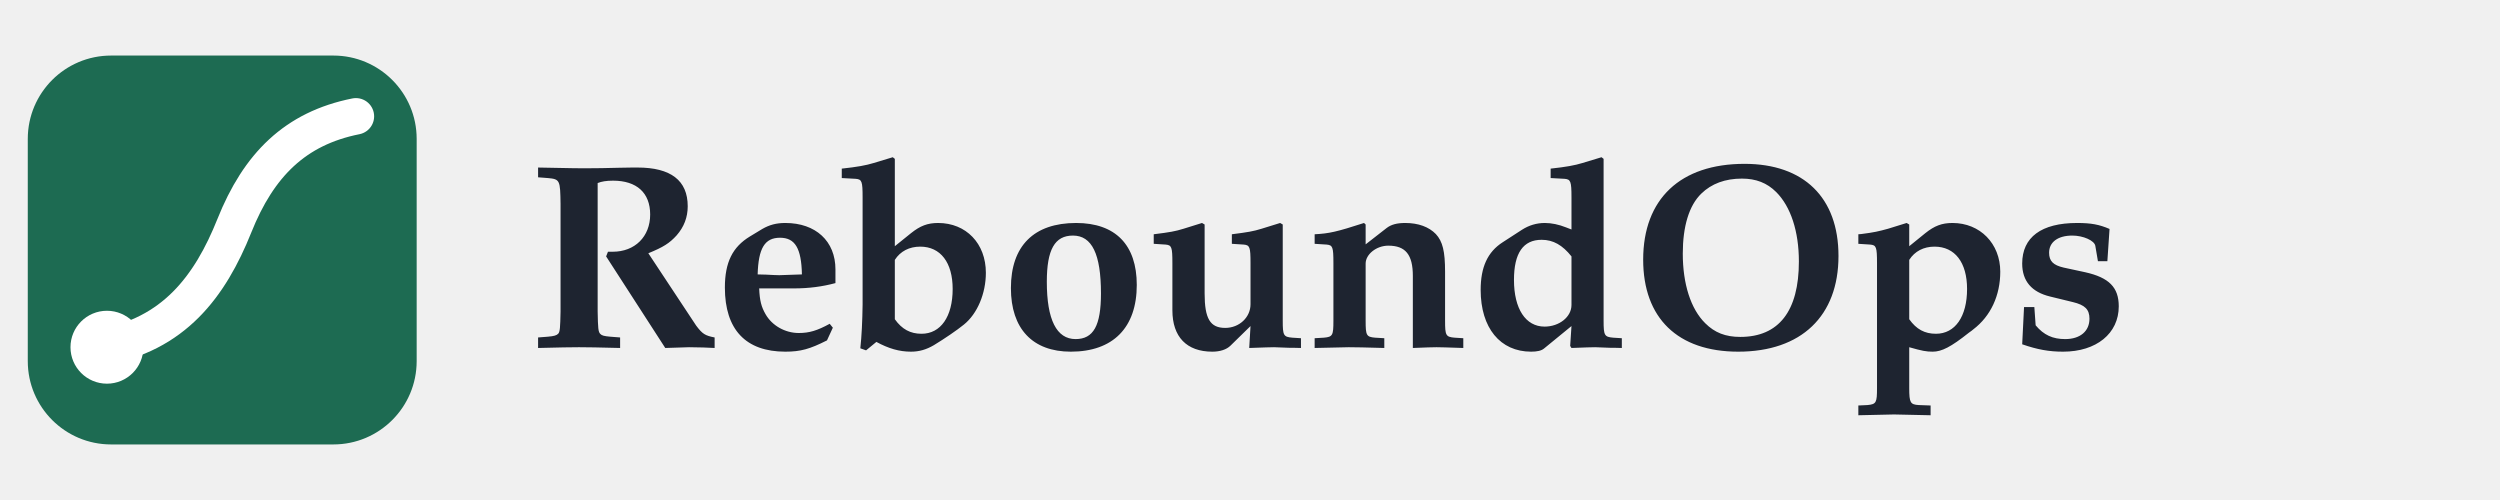
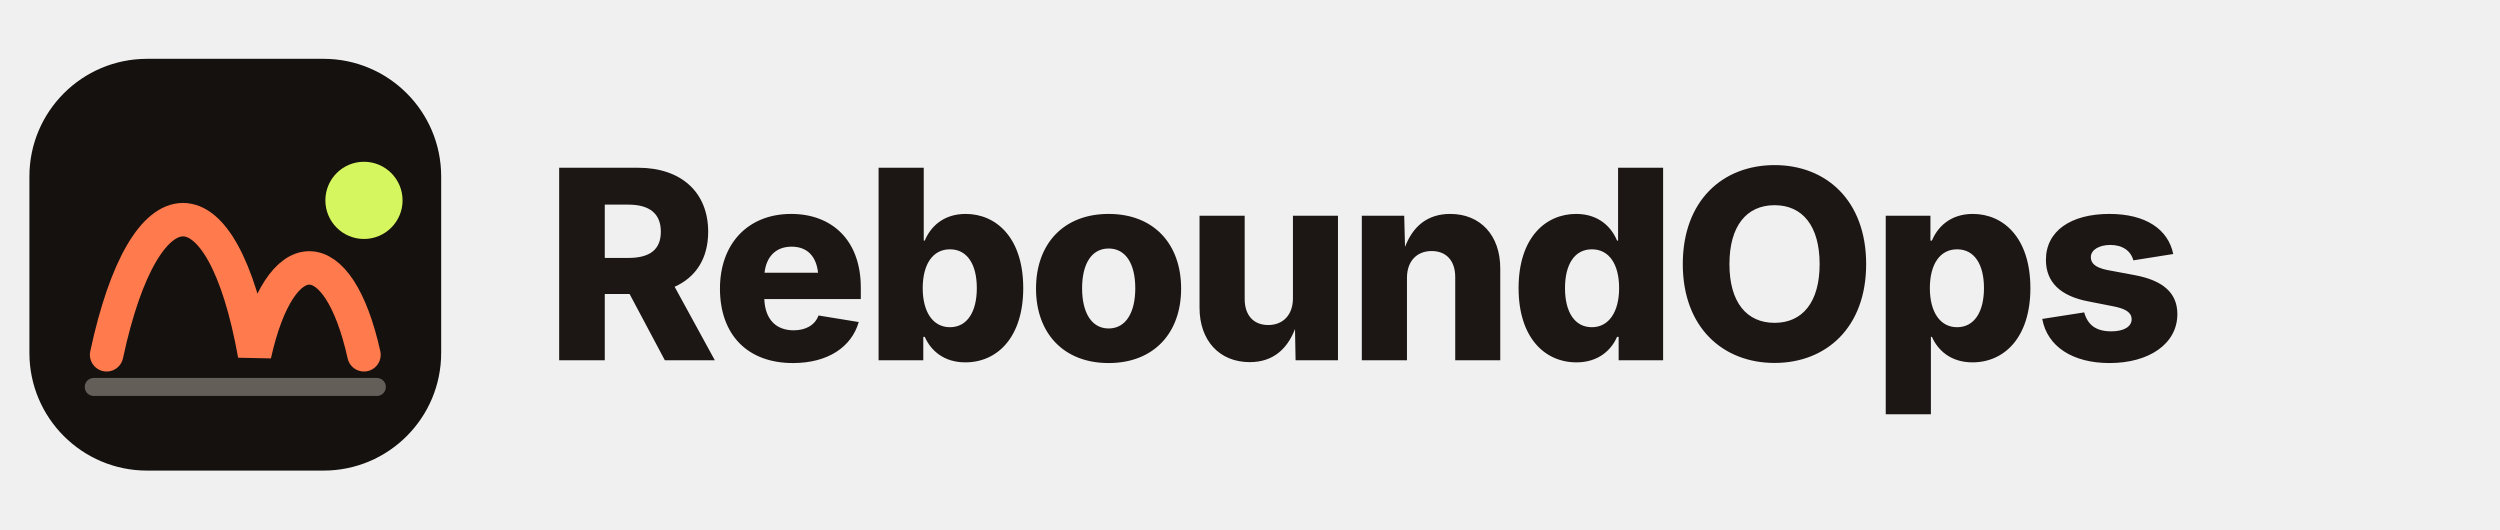
- <svg xmlns="http://www.w3.org/2000/svg" width="360" height="72" viewBox="0 0 360 72" role="img" aria-label="ReboundOps">
-   <rect x="4" y="8" width="56" height="56" rx="12" fill="#1d6b52" />
-   <path d="M14.5 50c10.5-1.75 15.75-8.75 19.25-17.5S42.5 18.5 51.25 16.75" fill="none" stroke="#fff" stroke-width="5.25" stroke-linecap="round" />
-   <circle cx="15.4" cy="50" r="5.25" fill="#fff" />
-   <text x="76" y="50" font-family="Iowan Old Style, Palatino Linotype, Palatino, Georgia, serif" font-size="38" font-weight="700" fill="#1e2430">ReboundOps</text>
+ <svg xmlns="http://www.w3.org/2000/svg" width="340" height="72" viewBox="0 0 340 72" role="img" aria-label="ReboundOps">
+   <rect x="4" y="8" width="56" height="56" rx="16" fill="#15110e" />
+   <g transform="translate(4 8) scale(1.75)">
+     <path d="M6 23 C 9 9, 15 9, 17.5 23 C 19.5 14, 24 14, 26 23" fill="none" stroke="#ff7a4d" stroke-width="2.6" stroke-linecap="round" />
+     <circle cx="26" cy="11" r="3" fill="#d5f65e" />
+     <path d="M5 25.5 H27" stroke="#f5eee4" stroke-opacity=".35" stroke-width="1.4" stroke-linecap="round" />
+   </g>
+   <text x="74" y="49" font-family="Bricolage Grotesque, ui-sans-serif, system-ui, -apple-system, Segoe UI, sans-serif" font-size="36" font-weight="800" letter-spacing="-0.8" fill="#1c1714">ReboundOps</text>
</svg>
